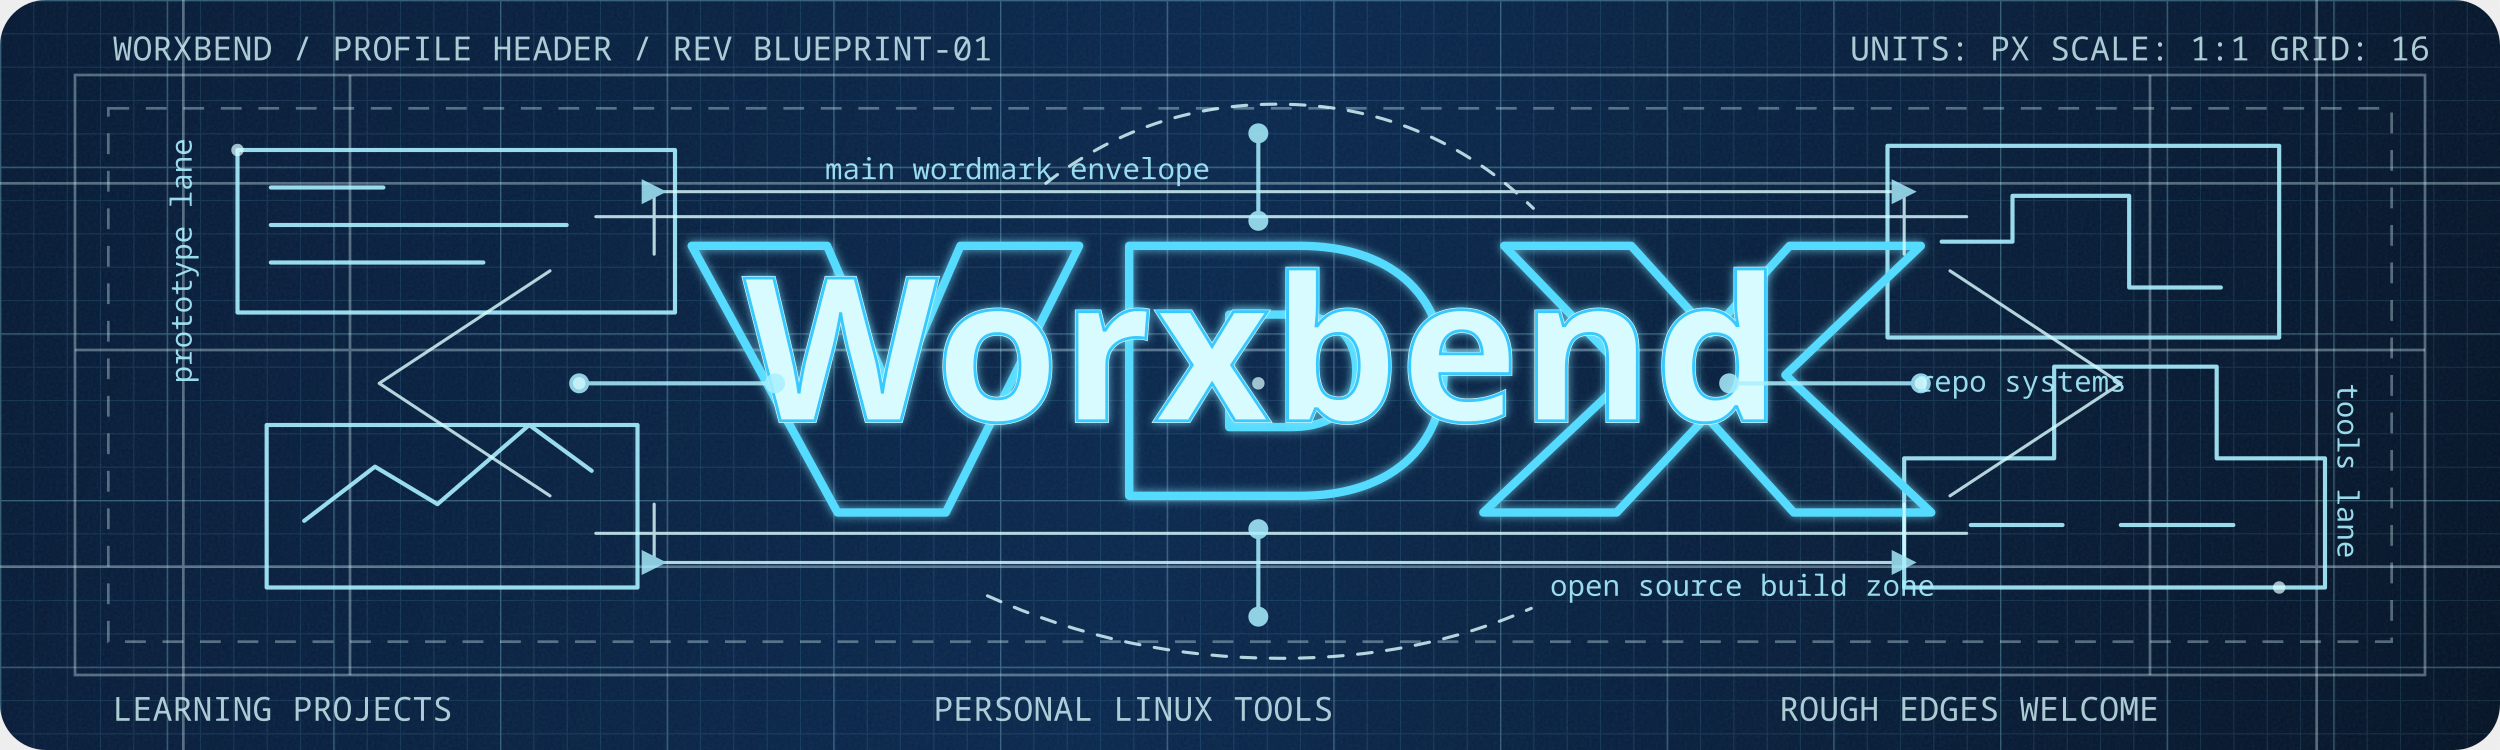
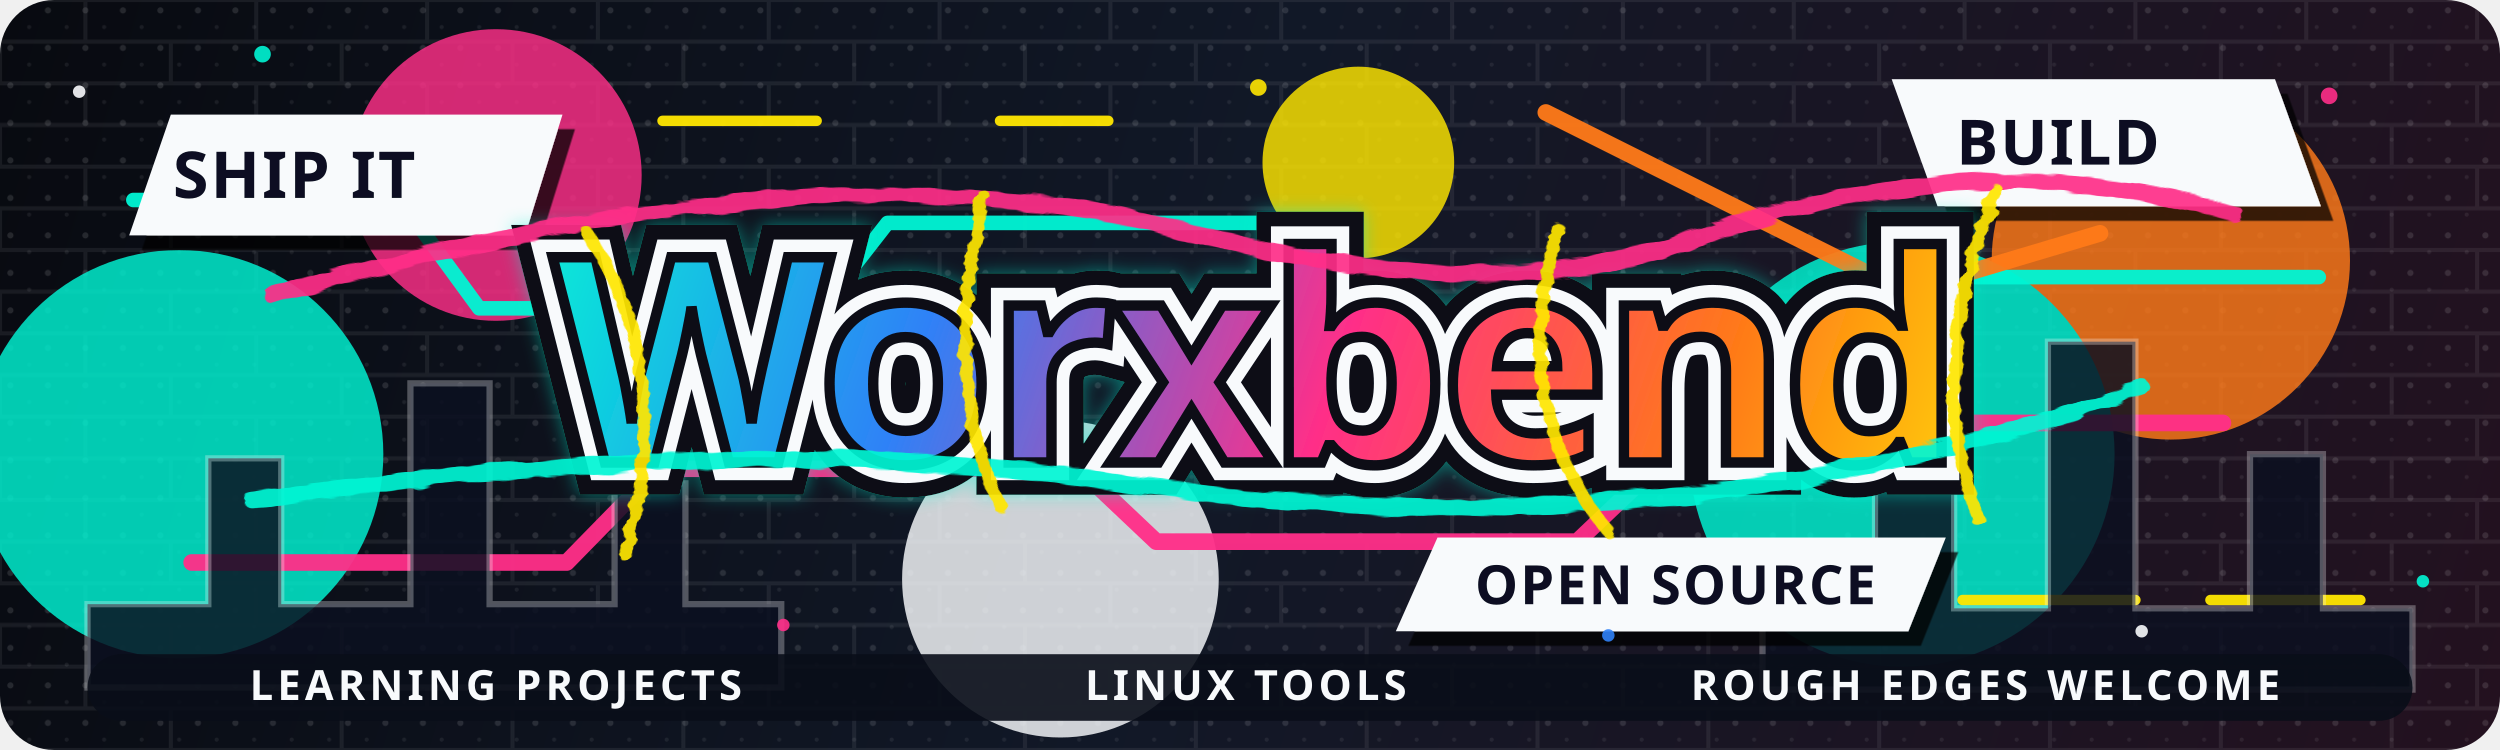
<svg xmlns="http://www.w3.org/2000/svg" role="img" aria-labelledby="title desc" viewBox="0 0 1200 360">
  <defs>
-     <linearGradient id="paper" x1="0" y1="0" x2="1200" y2="360" gradientUnits="userSpaceOnUse">
-       <stop offset="0" stop-color="#061a35" />
-       <stop offset="0.48" stop-color="#09284e" />
-       <stop offset="1" stop-color="#041326" />
+     <linearGradient id="night" x1="0" y1="0" x2="1200" y2="360" gradientUnits="userSpaceOnUse">
+       <stop offset="0" stop-color="#080a10" />
+       <stop offset="0.48" stop-color="#111827" />
+       <stop offset="1" stop-color="#23111f" />
    </linearGradient>
-     <pattern id="smallGrid" width="16" height="16" patternUnits="userSpaceOnUse">
-       <path d="M16 0H0v16" fill="none" stroke="#75d9ff" stroke-opacity="0.12" stroke-width="1" />
+     <linearGradient id="sunset" x1="260" y1="60" x2="960" y2="300" gradientUnits="userSpaceOnUse">
+       <stop offset="0" stop-color="#00f5d4" />
+       <stop offset="0.28" stop-color="#2f81f7" />
+       <stop offset="0.54" stop-color="#ff2e88" />
+       <stop offset="0.78" stop-color="#ff7a18" />
+       <stop offset="1" stop-color="#ffe600" />
+     </linearGradient>
+     <linearGradient id="acid" x1="0" y1="0" x2="1200" y2="0" gradientUnits="userSpaceOnUse">
+       <stop offset="0" stop-color="#00f5d4" />
+       <stop offset="0.5" stop-color="#ff2e88" />
+       <stop offset="1" stop-color="#ffe600" />
+     </linearGradient>
+     <pattern id="brick" width="82" height="40" patternUnits="userSpaceOnUse">
+       <path d="M0 0h82v40H0z" fill="none" />
+       <path d="M0 0h82M0 20h82M0 40h82M41 0v20M0 20v20M82 20v20" stroke="#f8fafc" stroke-opacity="0.07" stroke-width="2" />
    </pattern>
-     <pattern id="largeGrid" width="80" height="80" patternUnits="userSpaceOnUse">
-       <path d="M80 0H0v80" fill="none" stroke="#a8efff" stroke-opacity="0.22" stroke-width="1.4" />
+     <pattern id="halftone" width="18" height="18" patternUnits="userSpaceOnUse">
+       <circle cx="5" cy="5" r="1.5" fill="#ffffff" opacity="0.3" />
+       <circle cx="14" cy="13" r="1" fill="#ffffff" opacity="0.18" />
    </pattern>
-     <filter id="paperNoise" x="0" y="0" width="100%" height="100%">
-       <feTurbulence type="fractalNoise" baseFrequency="0.72" numOctaves="2" seed="67" result="noise" />
-       <feColorMatrix in="noise" type="saturate" values="0" />
-       <feComponentTransfer>
-         <feFuncA type="table" tableValues="0 0.08" />
-       </feComponentTransfer>
+     <filter id="rough" x="-8%" y="-18%" width="116%" height="136%">
+       <feTurbulence type="fractalNoise" baseFrequency="0.04 0.16" numOctaves="3" seed="34" result="noise" />
+       <feDisplacementMap in="SourceGraphic" in2="noise" scale="4.8" />
    </filter>
-     <filter id="inkGlow" x="-10%" y="-25%" width="120%" height="150%">
-       <feDropShadow dx="0" dy="0" stdDeviation="2.2" flood-color="#7ce7ff" flood-opacity="0.7" />
+     <filter id="poster" x="-12%" y="-24%" width="124%" height="148%">
+       <feDropShadow dx="10" dy="14" stdDeviation="0" flood-color="#000000" flood-opacity="0.92" />
+       <feDropShadow dx="0" dy="0" stdDeviation="4" flood-color="#00f5d4" flood-opacity="0.45" />
    </filter>
-     <marker id="arrow" markerWidth="8" markerHeight="8" refX="4" refY="4" orient="auto">
-       <path d="M0 0l8 4-8 4z" fill="#a8efff" />
-     </marker>
-     <marker id="dot" markerWidth="8" markerHeight="8" refX="4" refY="4">
-       <circle cx="4" cy="4" r="2.4" fill="#a8efff" />
-     </marker>
+     <filter id="spray" x="-20%" y="-40%" width="140%" height="180%">
+       <feTurbulence type="fractalNoise" baseFrequency="0.88" numOctaves="2" seed="19" result="noise" />
+       <feDisplacementMap in="SourceGraphic" in2="noise" scale="2.2" />
+     </filter>
+     <filter id="stickerShadow" x="-30%" y="-30%" width="160%" height="160%">
+       <feDropShadow dx="6" dy="7" stdDeviation="0" flood-color="#000000" flood-opacity="0.74" />
+     </filter>
  </defs>
-   <rect width="1200" height="360" rx="22" fill="url(#paper)" />
-   <rect width="1200" height="360" rx="22" fill="url(#smallGrid)" />
-   <rect width="1200" height="360" rx="22" fill="url(#largeGrid)" />
-   <rect width="1200" height="360" rx="22" filter="url(#paperNoise)" opacity="0.8" />
-   <g fill="none" stroke="#d8fbff" stroke-opacity="0.36" stroke-width="1.3">
-     <path d="M36 36h1128v288H36z" />
-     <path d="M52 52h1096v256H52z" stroke-dasharray="10 8" />
-     <path d="M88 0v360M1112 0v360M0 88h1200M0 272h1200" />
-     <path d="M168 36v288M1032 36v288M36 168h1128" />
+   <rect width="1200" height="360" rx="26" fill="url(#night)" />
+   <rect width="1200" height="360" rx="26" fill="url(#brick)" />
+   <rect width="1200" height="360" rx="26" fill="url(#halftone)" opacity="0.38" />
+   <g opacity="0.82">
+     <circle cx="238" cy="84" r="70" fill="#ff2e88" />
+     <circle cx="1042" cy="125" r="86" fill="#ff7a18" />
+     <circle cx="913" cy="218" r="102" fill="#00f5d4" />
+     <circle cx="509" cy="278" r="76" fill="#f8fafc" />
+     <circle cx="652" cy="78" r="46" fill="#ffe600" />
+     <circle cx="86" cy="218" r="98" fill="#00f5d4" />
  </g>
-   <g font-family="Noto Sans Mono, ui-monospace, monospace" fill="#d8fbff" opacity="0.78" font-size="16">
-     <text x="54" y="29">WORXBEND / PROFILE HEADER / REV BLUEPRINT-01</text>
-     <text x="888" y="29">UNITS: PX   SCALE: 1:1   GRID: 16</text>
-     <text x="54" y="346">LEARNING PROJECTS</text>
-     <text x="448" y="346">PERSONAL LINUX TOOLS</text>
-     <text x="854" y="346">ROUGH EDGES WELCOME</text>
+   <g opacity="0.95" stroke-linecap="round" stroke-linejoin="round">
+     <path d="M64 96h128l38 52h164l32-41h186l48 64h204l31-38h218" fill="none" stroke="#00f5d4" stroke-width="7" />
+     <path d="M92 270h180l44-45h202l37 35h202l60-57h250" fill="none" stroke="#ff2e88" stroke-width="8" />
+     <path d="M742 54l172 86 94-28" fill="none" stroke="#ff7a18" stroke-width="8" />
+     <path d="M318 58h74m88 0h52m410 230h83m36 0h72" fill="none" stroke="#ffe600" stroke-width="5" />
  </g>
-   <g fill="none" stroke="#a8efff" stroke-width="2" stroke-linecap="round" stroke-linejoin="round" opacity="0.9">
-     <path d="M114 72h210v78H114z" />
-     <path d="M130 90h54m-54 18h142m-142 18h102" />
-     <path d="M128 204h178v78H128z" />
-     <path d="M146 250l34-26 30 18 44-38 30 22" />
-     <path d="M906 70h188v92H906z" />
-     <path d="M932 116h34v-22h56v44h44" />
-     <path d="M914 220h72v-44h78v44h52v62H914z" />
-     <path d="M946 252h44m28 0h54" />
+   <g fill="#0b1020" stroke="#f8fafc" stroke-opacity="0.35" stroke-width="3" opacity="0.84">
+     <path d="M42 290h58v-70h35v70h62v-106h38v106h60v-58h34v58h46v40H42z" />
+     <path d="M846 292h54v-86h38v86h45v-128h42v128h55v-74h35v74h43v39H846z" />
  </g>
-   <g fill="none" stroke="#55dbff" stroke-width="4" stroke-linecap="round" stroke-linejoin="round" filter="url(#inkGlow)">
-     <path d="M332 118h65l32 74 32-74h57l-64 128h-52z" />
-     <path d="M542 118h82c43 0 69 23 69 60s-26 60-69 60h-82z" />
-     <path d="M590 151v54h30c20 0 31-10 31-27s-11-27-31-27z" />
-     <path d="M722 118h61l38 42 38-42h63l-65 62 70 66h-66l-42-46-43 46h-64l70-66z" />
+   <g filter="url(#stickerShadow)" font-family="Noto Sans, Arial, sans-serif" font-weight="900">
+     <path d="M82 55h188l-18 58H62z" fill="#f8fafc" />
+     <text x="83" y="95" fill="#0b1020" font-size="31" letter-spacing="1">SHIP IT</text>
+     <path d="M908 38h184l22 61H930z" fill="#f8fafc" />
+     <text x="939" y="79" fill="#0b1020" font-size="30" letter-spacing="1">BUILD</text>
+     <path d="M690 258h244l-18 45H670z" fill="#f8fafc" />
+     <text x="708" y="290" fill="#0b1020" font-size="26" letter-spacing="1">OPEN SOURCE</text>
  </g>
-   <g font-family="Noto Sans, Arial, sans-serif" font-weight="900" text-anchor="middle" filter="url(#inkGlow)">
-     <text x="606" y="202" fill="#d8fbff" stroke="#d8fbff" stroke-width="2" font-size="96" letter-spacing="1">Worxbend</text>
-     <text x="606" y="202" fill="none" stroke="#37c9ff" stroke-width="1.4" font-size="96" letter-spacing="1">Worxbend</text>
+   <g filter="url(#poster)" font-family="Noto Sans, Arial Black, Impact, sans-serif" font-weight="900" text-anchor="middle">
+     <text x="604" y="222" fill="#090d18" stroke="#090d18" stroke-width="31" font-size="138" letter-spacing="-4">Worxbend</text>
+     <text x="604" y="222" fill="#f8fafc" stroke="#f8fafc" stroke-width="17" font-size="138" letter-spacing="-4">Worxbend</text>
+     <text x="604" y="222" fill="url(#sunset)" stroke="#090d18" stroke-width="5" font-size="138" letter-spacing="-4">Worxbend</text>
  </g>
-   <g fill="none" stroke="#d8fbff" stroke-width="1.5" stroke-linecap="round" stroke-linejoin="round" opacity="0.82">
-     <path d="M286 104h658" />
-     <path d="M286 256h658" />
-     <path d="M314 94v28m600-28v28M314 242v28m600-28v28" />
-     <path d="M314 92h600" marker-start="url(#arrow)" marker-end="url(#arrow)" />
-     <path d="M314 270h600" marker-start="url(#arrow)" marker-end="url(#arrow)" />
-     <path d="M264 130l-82 54 82 54" />
-     <path d="M936 130l82 54-82 54" />
-     <path d="M502 88c32-25 69-38 111-38 48 0 89 17 123 50" stroke-dasharray="7 7" />
-     <path d="M474 286c44 20 91 30 141 30 44 0 84-8 120-24" stroke-dasharray="7 7" />
+   <g filter="url(#rough)" opacity="0.92">
+     <path d="M131 142c178-52 324-62 438-31 96 26 178 27 246 3 91-32 177-35 258-11" fill="none" stroke="#ff2e88" stroke-width="8" stroke-linecap="round" />
+     <path d="M121 240c158-23 298-26 419-8 172 25 335 10 488-46" fill="none" stroke="#00f5d4" stroke-width="8" stroke-linecap="round" />
+     <path d="M282 112c29 44 35 95 18 154M472 94c-14 61-11 111 9 150M748 110c-17 57-9 105 24 145M958 91c-24 60-26 113-8 159" fill="none" stroke="#ffe600" stroke-width="6" stroke-linecap="round" />
  </g>
-   <g fill="none" stroke="#a8efff" stroke-width="2" opacity="0.84" marker-start="url(#dot)" marker-end="url(#dot)">
-     <path d="M604 64v42" />
-     <path d="M604 254v42" />
-     <path d="M372 184H278" />
-     <path d="M830 184h92" />
+   <g fill="#f8fafc" opacity="0.9">
+     <circle cx="38" cy="44" r="3" />
+     <circle cx="126" cy="26" r="4" fill="#00f5d4" />
+     <circle cx="376" cy="300" r="3" fill="#ff2e88" />
+     <circle cx="604" cy="42" r="4" fill="#ffe600" />
+     <circle cx="772" cy="305" r="3" fill="#2f81f7" />
+     <circle cx="1118" cy="46" r="4" fill="#ff2e88" />
+     <circle cx="1163" cy="279" r="3" fill="#00f5d4" />
+     <circle cx="1028" cy="303" r="3" fill="#f8fafc" />
  </g>
-   <g font-family="Noto Sans Mono, ui-monospace, monospace" fill="#a8efff" font-size="14" opacity="0.9">
-     <text x="396" y="86">main wordmark envelope</text>
-     <text x="744" y="286">open source build zone</text>
-     <text x="92" y="184" transform="rotate(-90 92 184)">prototype lane</text>
-     <text x="1122" y="184" transform="rotate(90 1122 184)">tools lane</text>
-     <text x="920" y="188">repo systems</text>
-   </g>
-   <g fill="#d8fbff" opacity="0.72">
-     <circle cx="604" cy="184" r="3" />
-     <circle cx="278" cy="184" r="3" />
-     <circle cx="922" cy="184" r="3" />
-     <circle cx="114" cy="72" r="3" />
-     <circle cx="1094" cy="282" r="3" />
+   <g font-family="Noto Sans, Arial, sans-serif" font-weight="900" text-anchor="middle">
+     <rect x="42" y="314" width="1116" height="32" rx="16" fill="#090d18" opacity="0.9" />
+     <text x="238" y="336" fill="#f8fafc" font-size="20" letter-spacing="2">LEARNING PROJECTS</text>
+     <text x="598" y="336" fill="#f8fafc" font-size="20" letter-spacing="2">LINUX TOOLS</text>
+     <text x="953" y="336" fill="#f8fafc" font-size="20" letter-spacing="2">ROUGH EDGES WELCOME</text>
  </g>
</svg>
